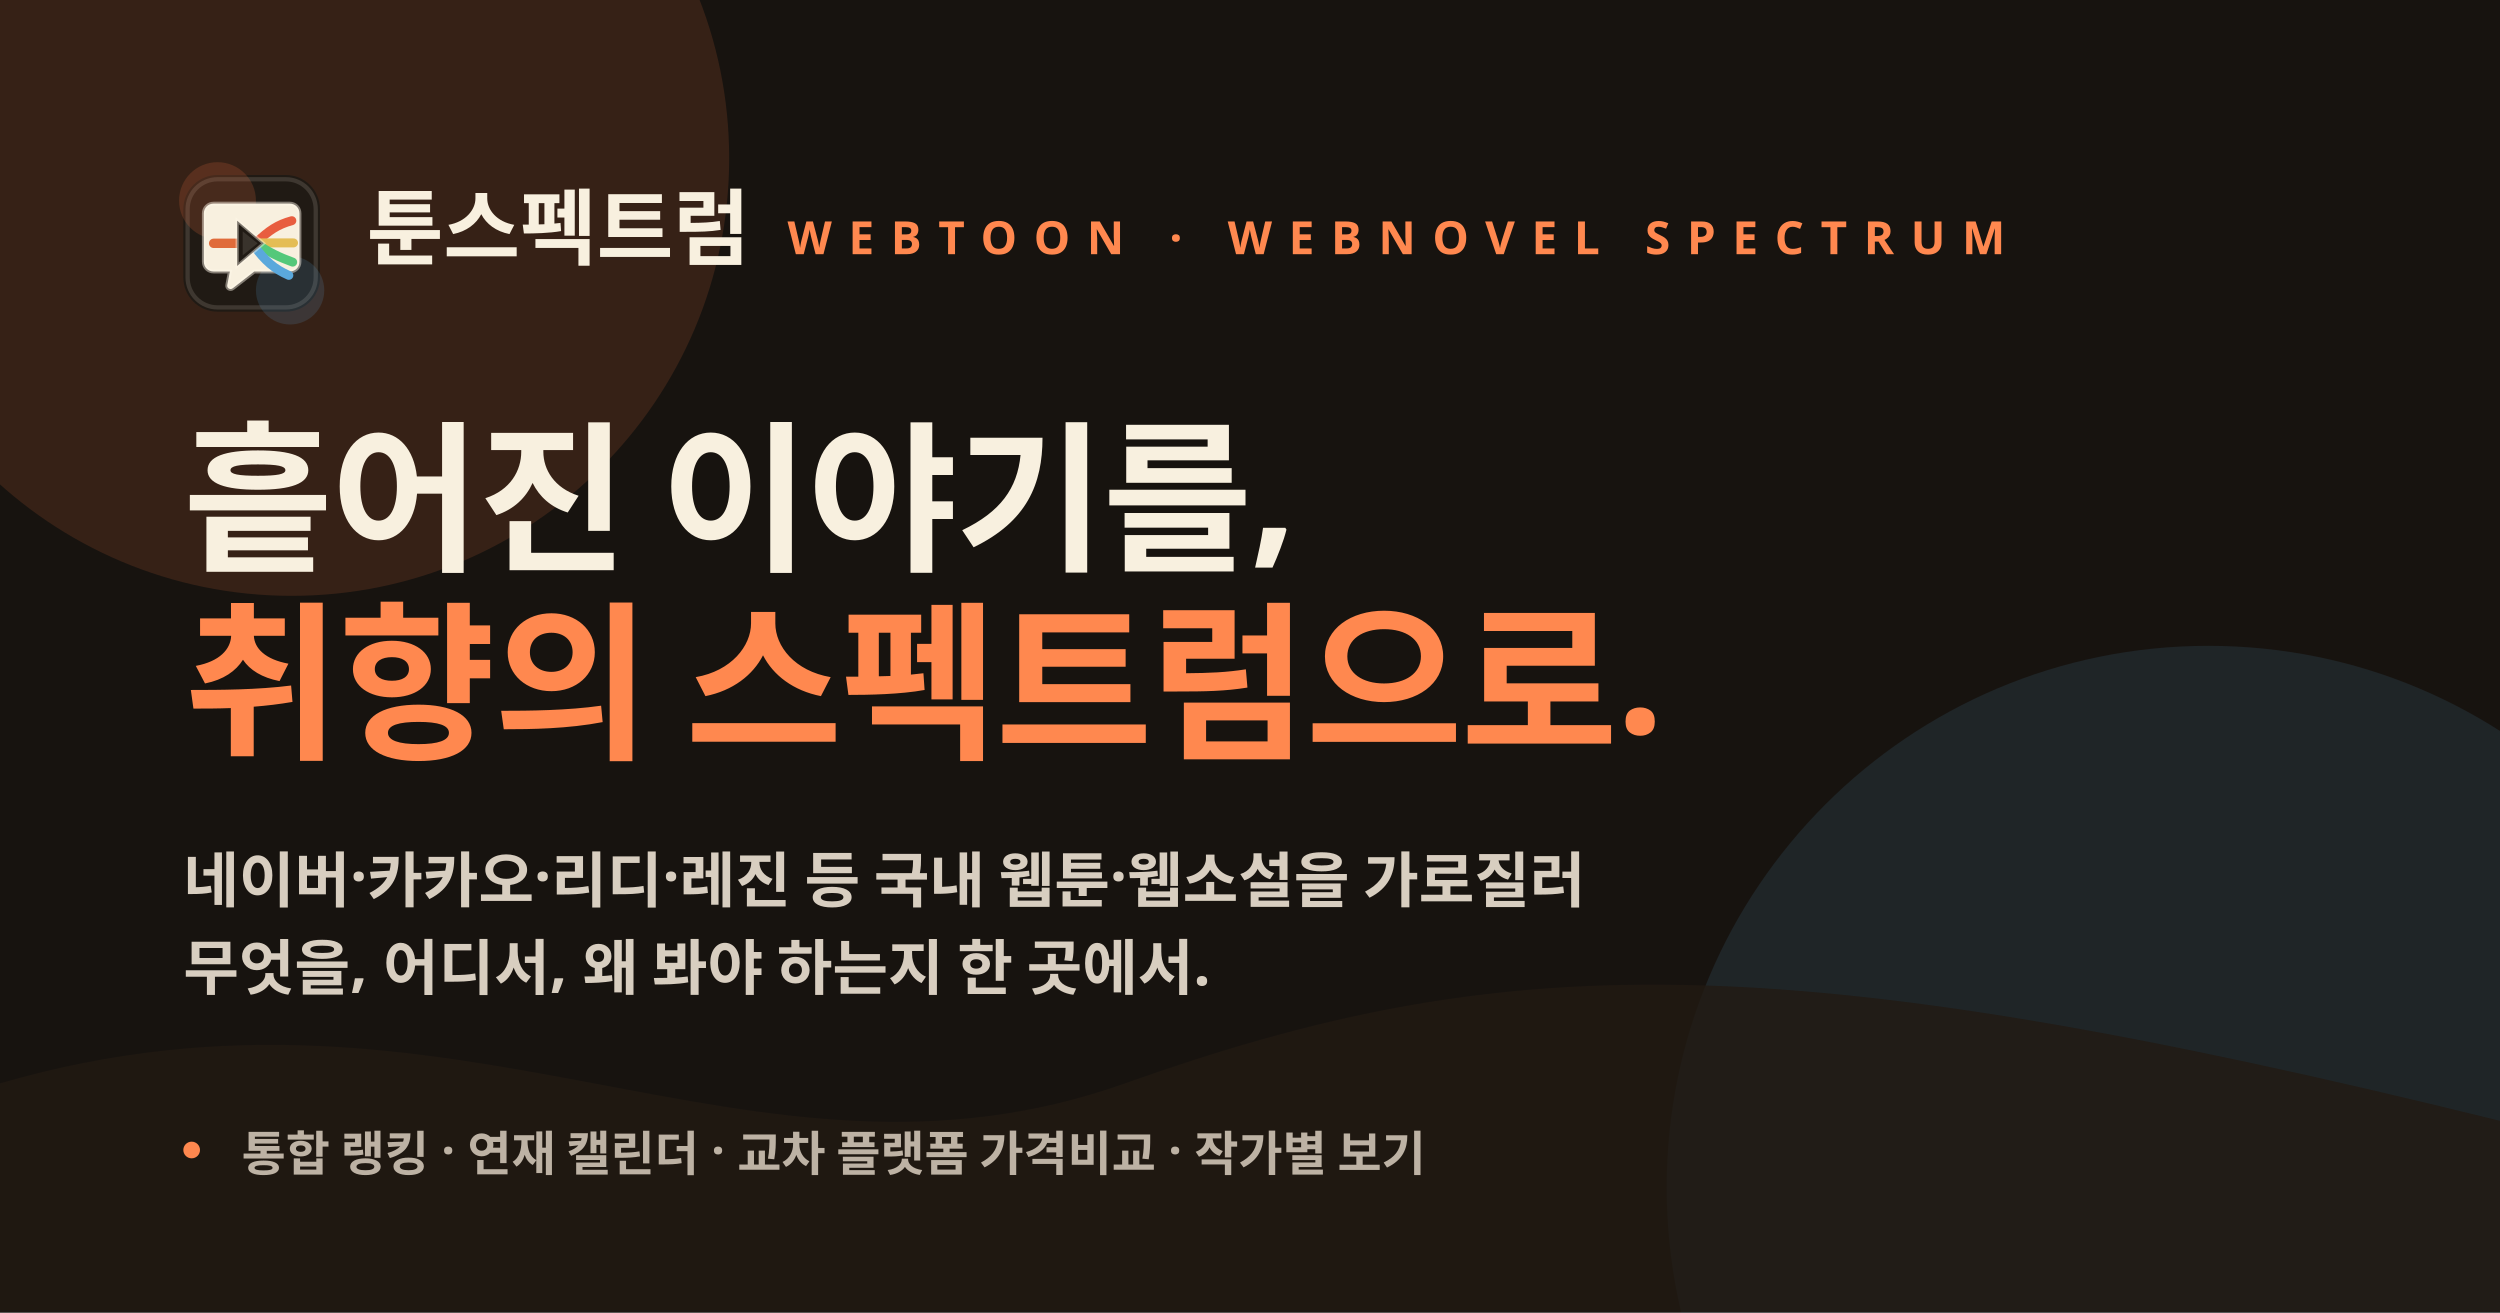
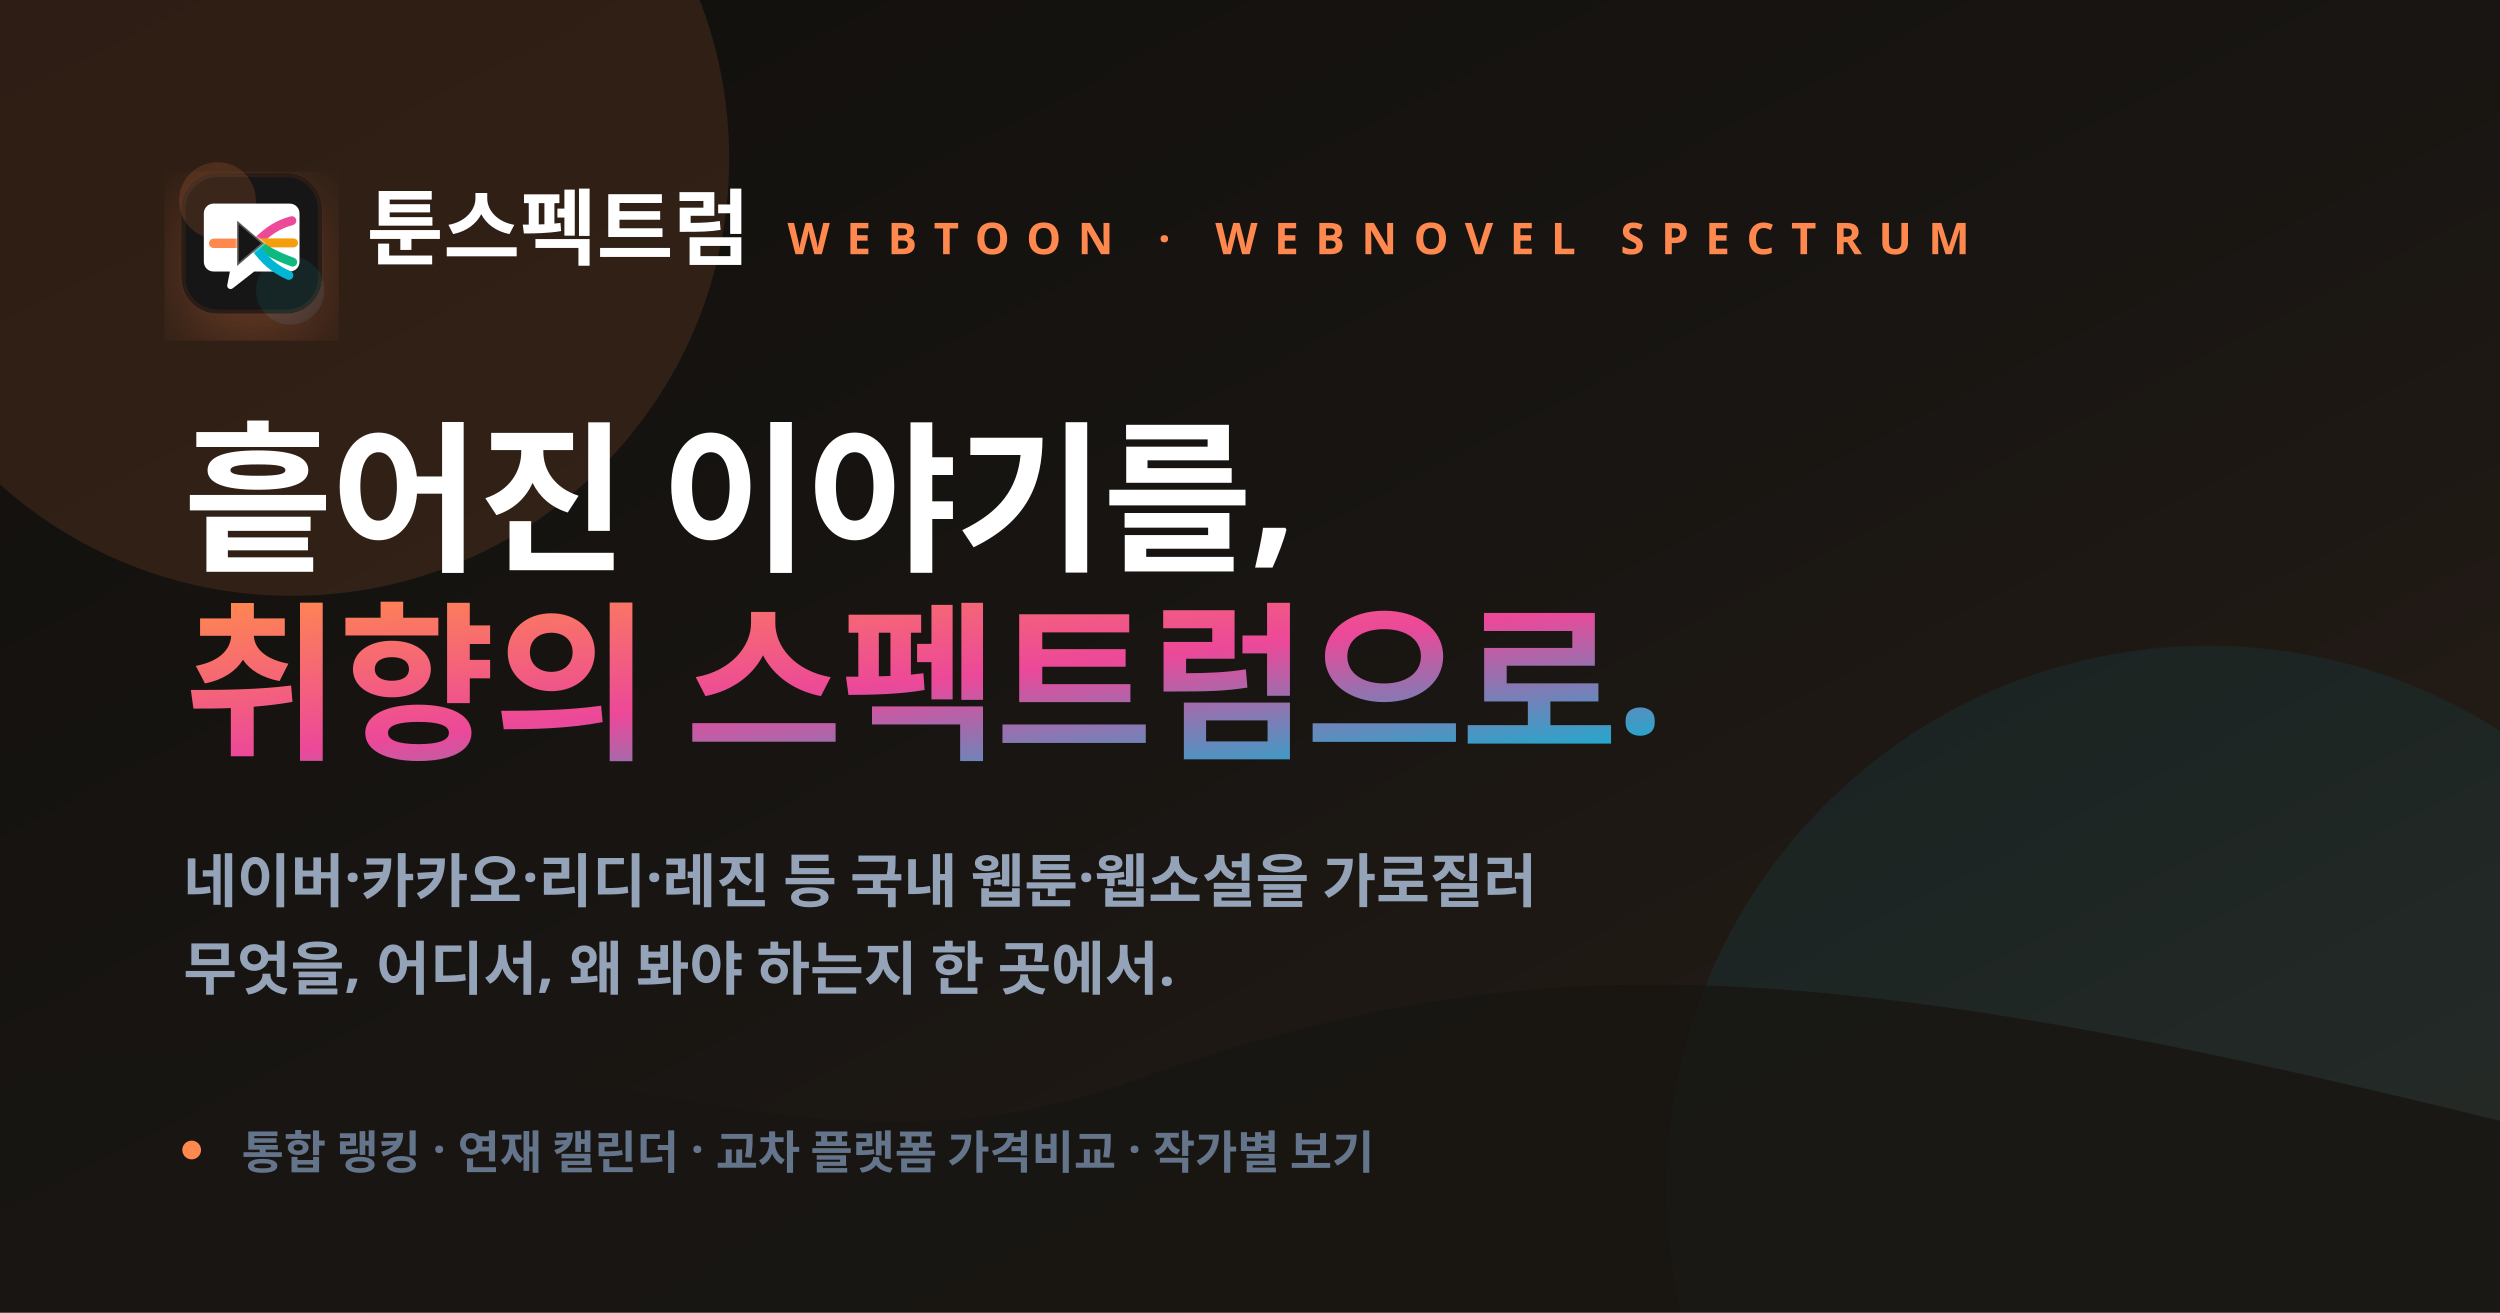
<svg xmlns="http://www.w3.org/2000/svg" viewBox="0 0 1200 630" role="img" aria-label="툰스펙트럼 공유 이미지">
-   <rect width="1200" height="630" fill="#17130f" />
-   <circle cx="140" cy="76" r="210" fill="#e06b3a" opacity="0.16" />
-   <circle cx="1060" cy="570" r="260" fill="#5aa8dc" opacity="0.12" />
-   <path d="M0 520C220 456 360 584 540 520s312-68 660 18v92H0Z" fill="#211912" opacity="0.78" />
-   <g transform="translate(88 84) scale(2.05)">
-     <rect width="32" height="32" rx="8" fill="#201a14" />
-     <rect x="1" y="1" width="30" height="30" rx="7" fill="none" stroke="#f8f0df" opacity="0.14" />
-     <circle cx="8" cy="6" r="9" fill="#e06b3a" opacity="0.2" />
-     <circle cx="25" cy="27" r="8" fill="#5aa8dc" opacity="0.16" />
-     <path d="M7.1 6.7h17.8c1.3 0 2.3 1 2.3 2.3v11.3c0 1.3-1 2.3-2.3 2.3h-8.3l-5 3.9c-.6.5-1.5 0-1.3-.8l.6-3.1H7.1c-1.3 0-2.3-1-2.3-2.3V9c0-1.3 1-2.3 2.3-2.3Z" fill="#f8f0df" />
-     <path d="M7.1 6.7h17.8c1.3 0 2.3 1 2.3 2.3v11.3c0 1.3-1 2.3-2.3 2.3h-8.3l-5 3.9c-.6.5-1.5 0-1.3-.8l.6-3.1H7.1c-1.3 0-2.3-1-2.3-2.3V9c0-1.3 1-2.3 2.3-2.3Z" fill="none" stroke="#fff8ea" stroke-width="0.9" opacity="0.45" />
-     <path d="M7.1 16h6.2" stroke="#e06b3a" stroke-width="2.2" stroke-linecap="round" />
-     <path d="M17.1 15.8C20 13 22.1 11.6 25.4 10.7" stroke="#e85d3f" stroke-width="2.1" stroke-linecap="round" />
-     <path d="M17.3 15.9h8.5" stroke="#e4bd55" stroke-width="2.1" stroke-linecap="round" />
-     <path d="M17.1 16.1C20.1 18.1 22.3 19.2 25.6 20.4" stroke="#54c87a" stroke-width="2.1" stroke-linecap="round" />
-     <path d="M16.5 16.5C19.1 20.1 21.3 22 24.7 23.5" stroke="#5aa8dc" stroke-width="2.1" stroke-linecap="round" />
-     <path d="M12.6 10.7 18.8 16l-6.2 5.3Z" fill="#201a14" />
-     <path d="M12.6 10.7 18.8 16l-6.2 5.3Z" fill="none" stroke="#fff8ea" stroke-width="0.75" opacity="0.42" />
-     <path d="M13.9 13.2 17.4 16l-3.5 2.8Z" fill="#f8f0df" opacity="0.12" />
+   <defs>
+     <linearGradient id="studioBg" x1="0" y1="0" x2="1" y2="1">
+       <stop offset="0%" stop-color="#110f0c" />
+       <stop offset="50%" stop-color="#181512" />
+       <stop offset="100%" stop-color="#2a1f18" />
+     </linearGradient>
+     <linearGradient id="spectrum" x1="0" y1="0" x2="1" y2="1">
+       <stop offset="0%" stop-color="#ff884f" />
+       <stop offset="50%" stop-color="#ec4899" />
+       <stop offset="100%" stop-color="#06b6d4" />
+     </linearGradient>
+     <filter id="softGlow" x="-10%" y="-10%" width="120%" height="120%">
+       <feDropShadow dx="0" dy="6" stdDeviation="10" flood-color="#ff884f" flood-opacity="0.3" />
+     </filter>
+   </defs>
+   <rect width="1200" height="630" fill="url(#studioBg)" />
+   <circle cx="140" cy="76" r="210" fill="#ff884f" opacity="0.12" />
+   <circle cx="1060" cy="570" r="260" fill="#06b6d4" opacity="0.08" />
+   <path d="M0 520C220 456 360 584 540 520s312-68 660 18v92H0Z" fill="#181512" opacity="0.85" />
+   <g transform="translate(88 84) scale(2.05)" filter="url(#softGlow)">
+     <rect width="32" height="32" rx="8" fill="#181512" stroke="#2a1f18" stroke-width="1" />
+     <circle cx="8" cy="6" r="9" fill="#ff884f" opacity="0.15" />
+     <circle cx="25" cy="27" r="8" fill="#06b6d4" opacity="0.1" />
+     <path d="M7.1 6.7h17.8c1.3 0 2.3 1 2.3 2.3v11.3c0 1.3-1 2.3-2.3 2.3h-8.3l-5 3.9c-.6.5-1.5 0-1.3-.8l.6-3.1H7.1c-1.3 0-2.3-1-2.3-2.3V9c0-1.3 1-2.3 2.3-2.3Z" fill="#ffffff" />
+     <path d="M7.1 16h6.2" stroke="#ff884f" stroke-width="2.2" stroke-linecap="round" />
+     <path d="M17.1 15.8C20 13 22.1 11.6 25.4 10.7" stroke="#ec4899" stroke-width="2.1" stroke-linecap="round" />
+     <path d="M17.3 15.9h8.5" stroke="#f59e0b" stroke-width="2.1" stroke-linecap="round" />
+     <path d="M17.1 16.1C20.1 18.1 22.3 19.2 25.6 20.4" stroke="#10b981" stroke-width="2.1" stroke-linecap="round" />
+     <path d="M16.5 16.5C19.1 20.1 21.3 22 24.7 23.5" stroke="#06b6d4" stroke-width="2.1" stroke-linecap="round" />
+     <path d="M12.6 10.7 18.8 16l-6.2 5.3Z" fill="#181512" />
+     <path d="M12.6 10.7 18.8 16l-6.2 5.3Z" fill="none" stroke="#ffffff" stroke-width="0.75" opacity="0.3" />
  </g>
-   <text x="176" y="124" fill="#f8f0df" font-size="40" font-weight="800" font-family="Pretendard, Apple SD Gothic Neo, system-ui, sans-serif">툰스펙트럼</text>
-   <text x="378" y="122" fill="#ff884f" font-size="22" font-weight="700" letter-spacing="8" font-family="Space Grotesk, Pretendard, system-ui, sans-serif">WEBTOON · WEBNOVEL SPECTRUM</text>
-   <text x="88" y="268" fill="#f8f0df" font-size="78" font-weight="800" letter-spacing="-1" font-family="Apple SD Gothic Neo, Pretendard, system-ui, sans-serif">흩어진 이야기를,</text>
-   <text x="88" y="358" fill="#ff884f" font-size="82" font-weight="900" letter-spacing="-1" font-family="Apple SD Gothic Neo, Pretendard, system-ui, sans-serif">취향의 스펙트럼으로.</text>
-   <text x="88" y="433" fill="#d8cec0" font-size="29" font-weight="600" font-family="Pretendard, Apple SD Gothic Neo, system-ui, sans-serif">네이버·카카오·리디·레진 등 국내 웹툰·웹소설을 가로질러</text>
-   <text x="88" y="475" fill="#d8cec0" font-size="29" font-weight="600" font-family="Pretendard, Apple SD Gothic Neo, system-ui, sans-serif">무엇을, 어디서, 왜 봐야 하는지 한 곳에서.</text>
-   <circle cx="92" cy="552" r="4" fill="#ff884f" />
-   <text x="116" y="562" fill="#bdb2a4" font-size="23" font-weight="650" font-family="Pretendard, Apple SD Gothic Neo, system-ui, sans-serif">통합 랭킹 · 연재 캘린더 · 교차 플랫폼 가격비교 · 작가별 보기</text>
+   <text x="176" y="124" fill="#ffffff" font-size="40" font-weight="800" font-family="Pretendard, Apple SD Gothic Neo, system-ui, sans-serif">툰스펙트럼</text>
+   <text x="378" y="122" fill="#ff884f" font-size="21" font-weight="700" letter-spacing="8" font-family="Space Grotesk, Pretendard, system-ui, sans-serif">WEBTOON · WEBNOVEL SPECTRUM</text>
+   <text x="88" y="268" fill="#ffffff" font-size="78" font-weight="800" letter-spacing="-1" font-family="Apple SD Gothic Neo, Pretendard, system-ui, sans-serif">흩어진 이야기를,</text>
+   <text x="88" y="358" fill="url(#spectrum)" font-size="82" font-weight="950" letter-spacing="-1" font-family="Apple SD Gothic Neo, Pretendard, system-ui, sans-serif">취향의 스펙트럼으로.</text>
+   <text x="88" y="433" fill="#94a3b8" font-size="28" font-weight="600" font-family="Pretendard, Apple SD Gothic Neo, system-ui, sans-serif">네이버·카카오·리디·레진 등 국내 웹툰·웹소설을 가로질러</text>
+   <text x="88" y="475" fill="#94a3b8" font-size="28" font-weight="600" font-family="Pretendard, Apple SD Gothic Neo, system-ui, sans-serif">무엇을, 어디서, 왜 봐야 하는지 한 곳에서.</text>
+   <circle cx="92" cy="552" r="4.5" fill="#ff884f" />
+   <text x="116" y="561" fill="#64748b" font-size="22" font-weight="600" font-family="Pretendard, Apple SD Gothic Neo, system-ui, sans-serif">통합 랭킹 · 연재 캘린더 · 교차 플랫폼 가격비교 · 작가별 보기</text>
</svg>
